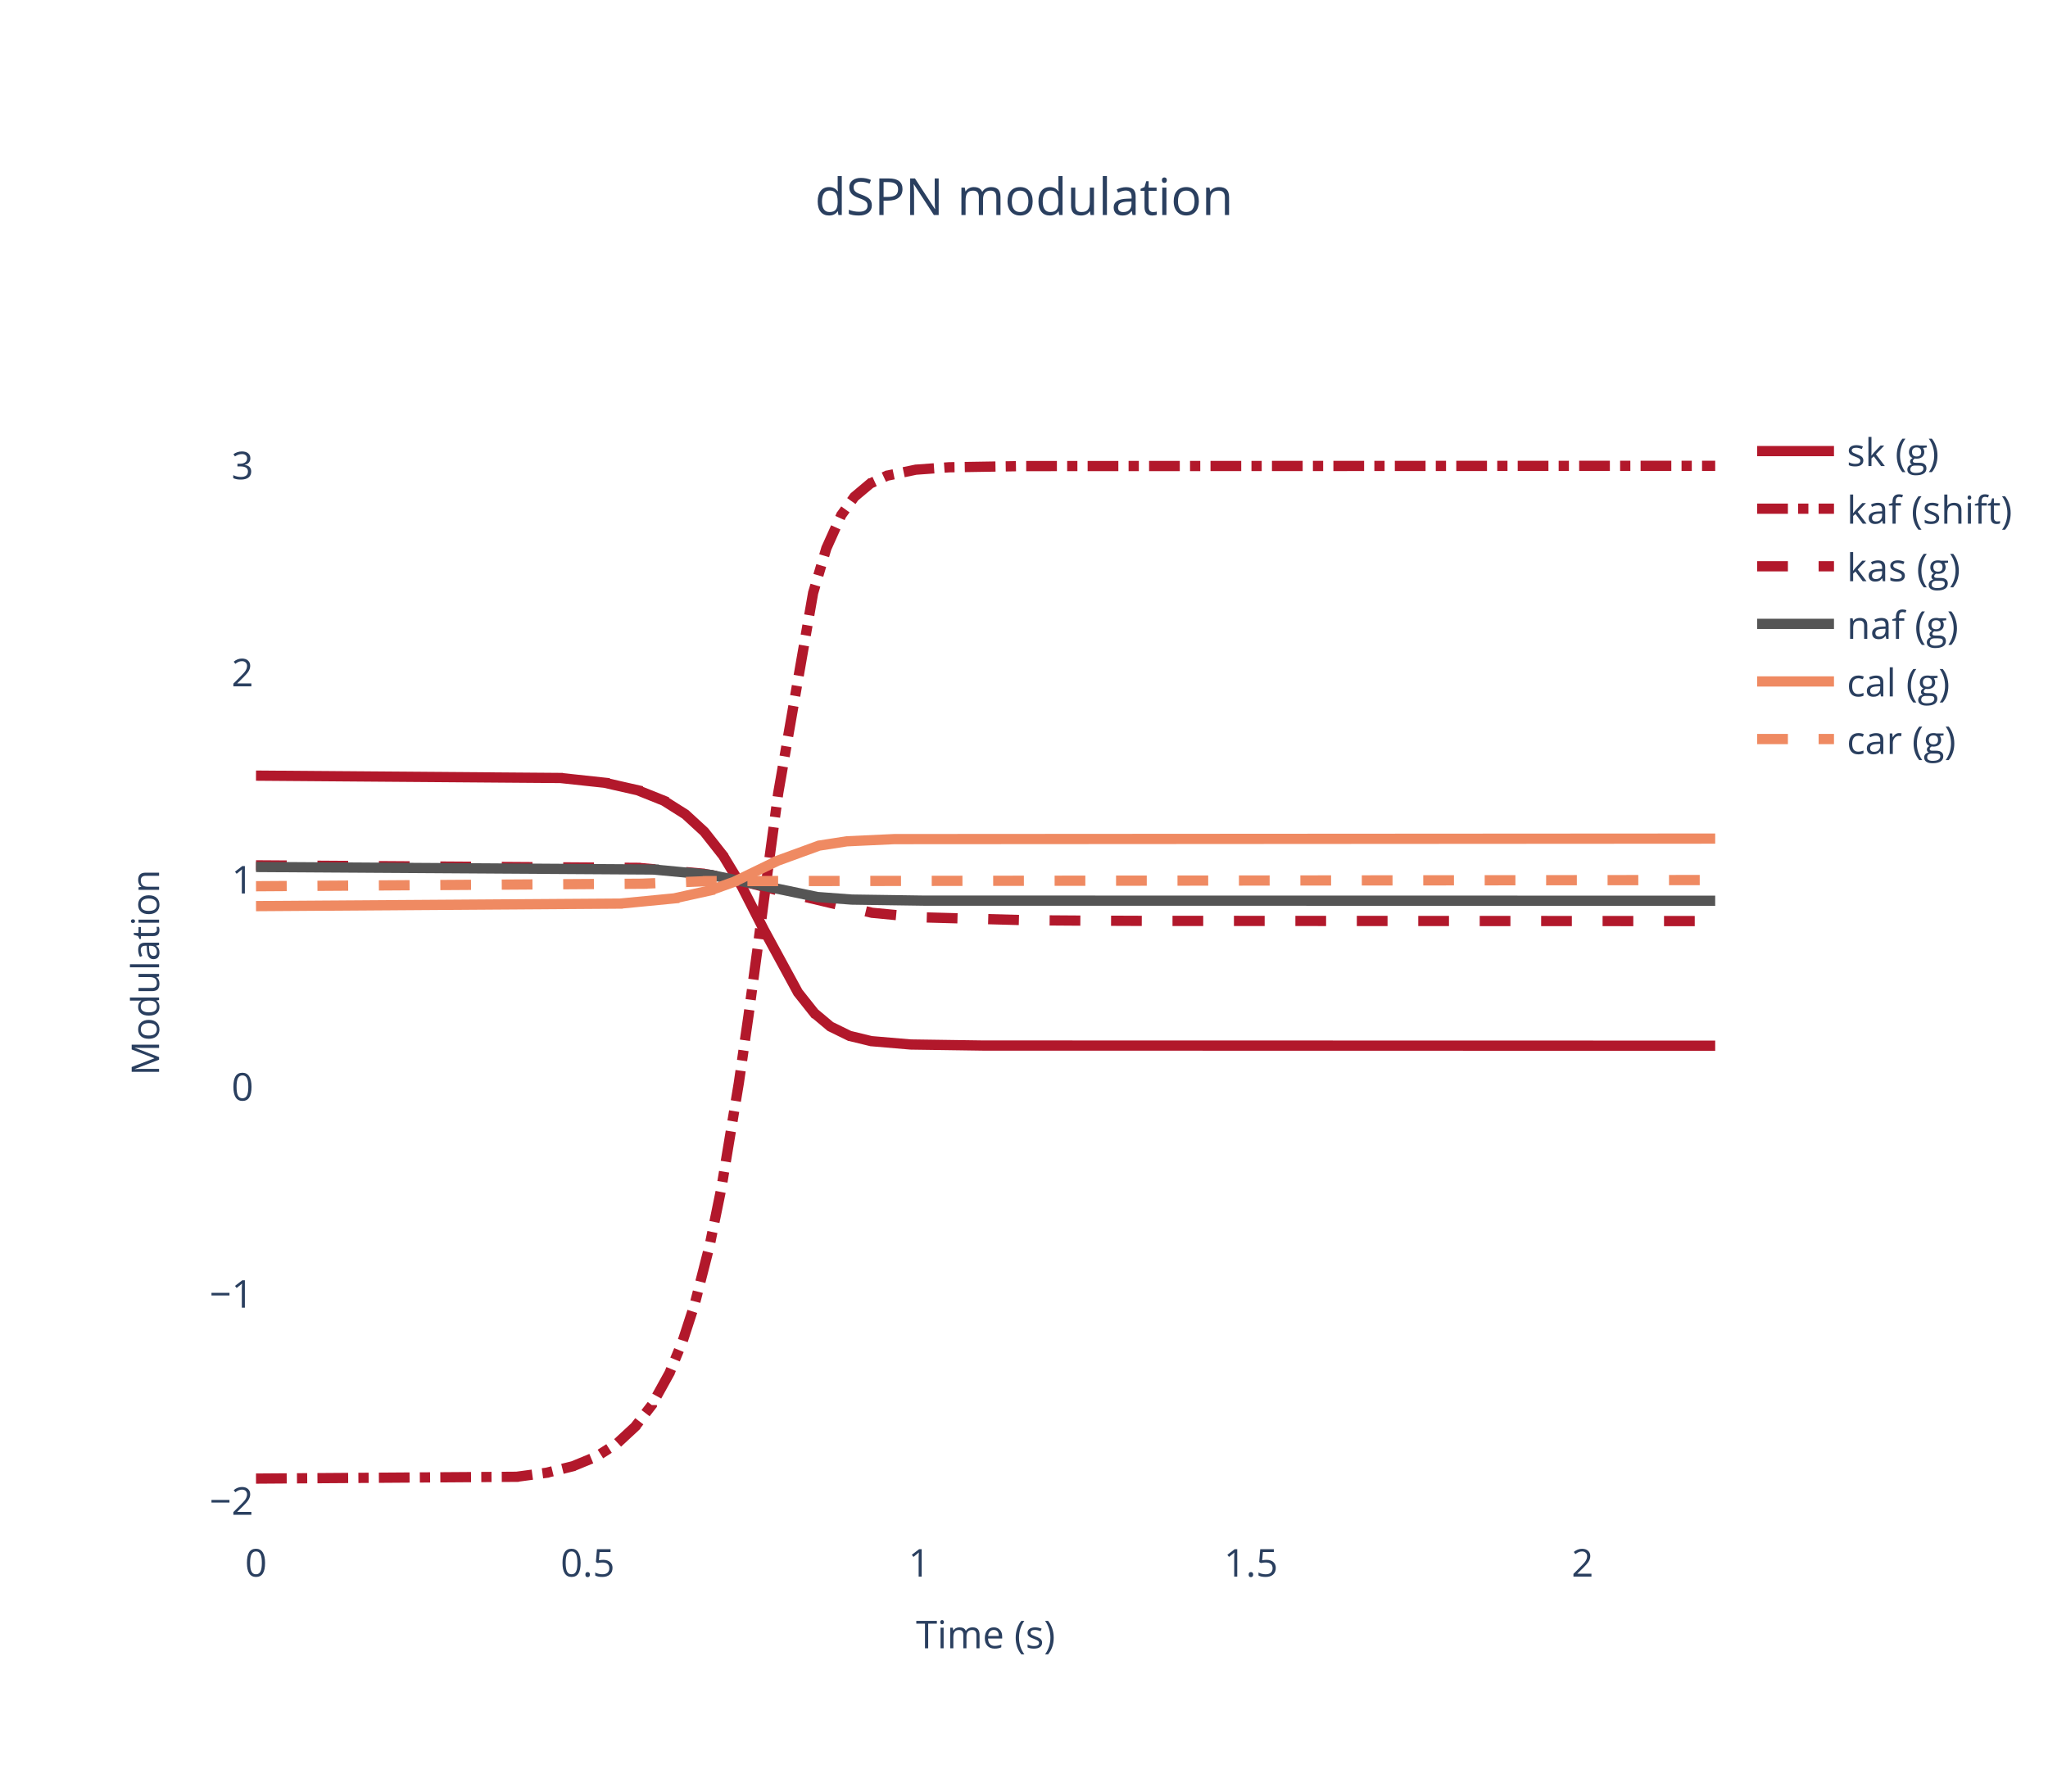
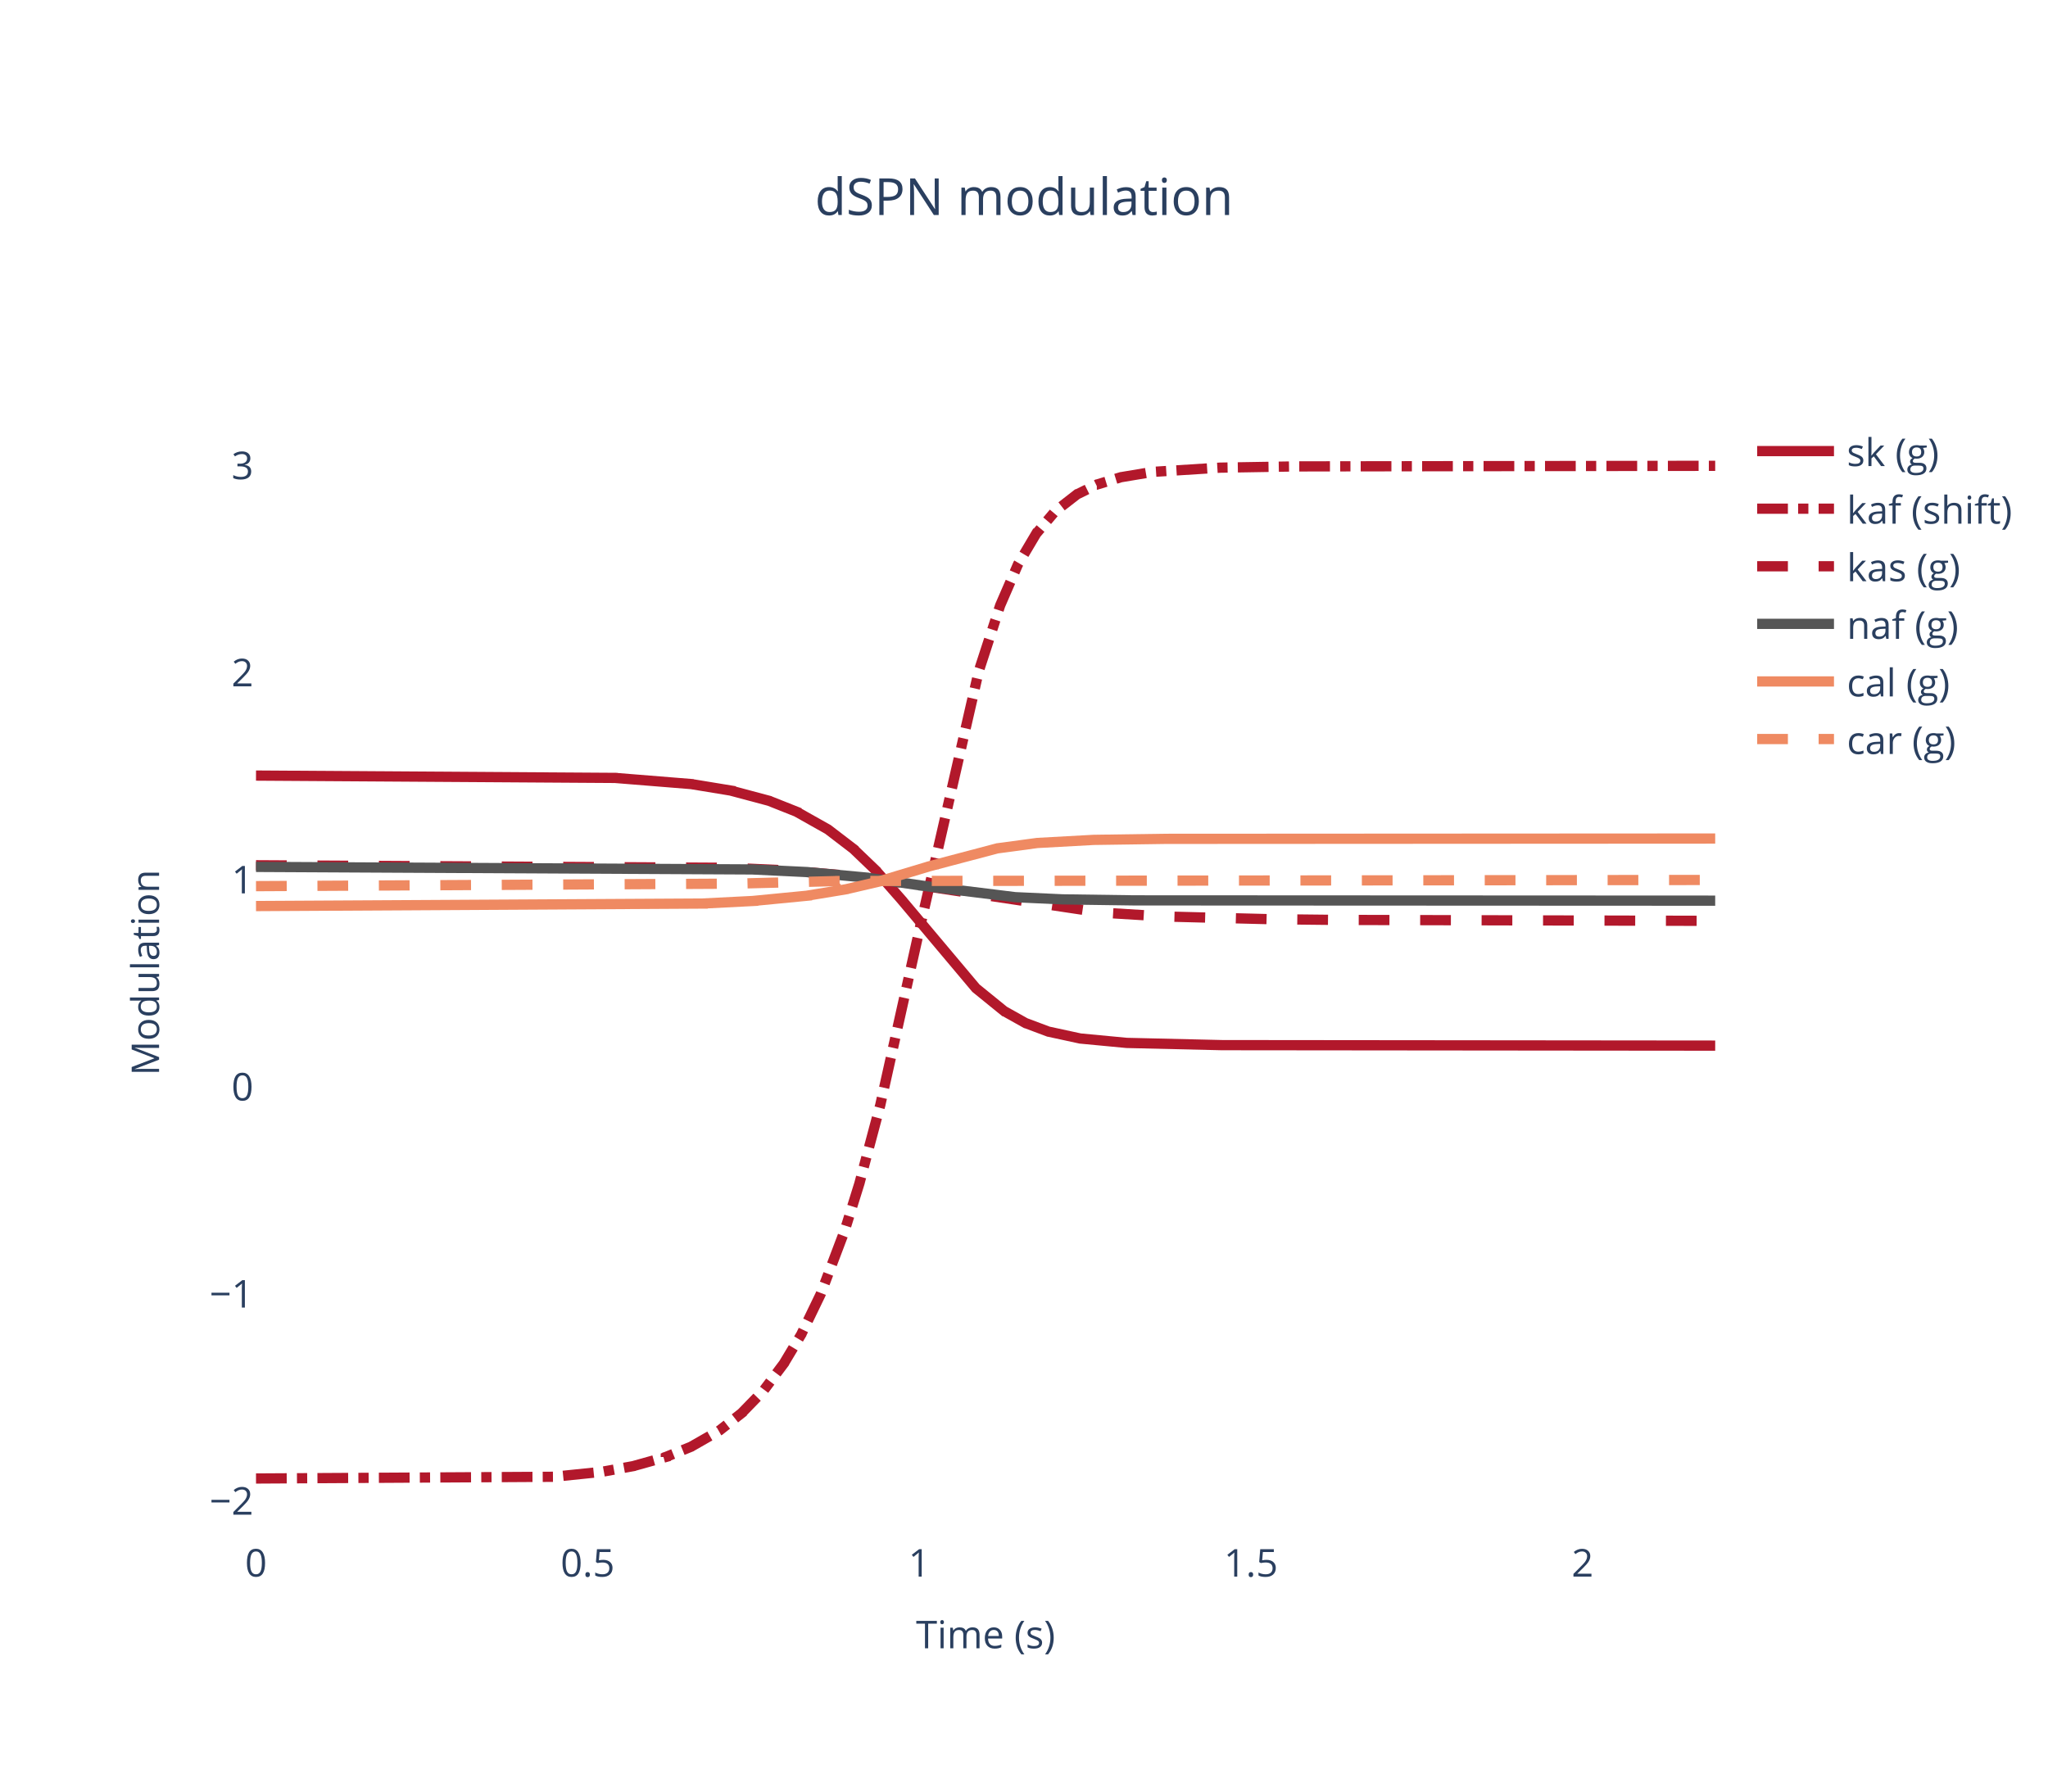
<svg xmlns="http://www.w3.org/2000/svg" class="main-svg" width="800" height="700" style="" viewBox="0 0 800 700">
  <rect x="0" y="0" width="800" height="700" style="fill: rgb(255, 255, 255); fill-opacity: 1;" />
-   <defs id="defs-2471ed">
+   <defs id="defs-c8bf48">
    <g class="clips">
-       <clipPath id="clip2471edxyplot" class="plotclip">
+       <clipPath id="clipc8bf48xyplot" class="plotclip">
        <rect width="570" height="440" />
      </clipPath>
-       <clipPath class="axesclip" id="clip2471edx">
+       <clipPath class="axesclip" id="clipc8bf48x">
        <rect x="100" y="0" width="570" height="700" />
      </clipPath>
-       <clipPath class="axesclip" id="clip2471edy">
+       <clipPath class="axesclip" id="clipc8bf48y">
        <rect x="0" y="160" width="800" height="440" />
      </clipPath>
-       <clipPath class="axesclip" id="clip2471edxy">
+       <clipPath class="axesclip" id="clipc8bf48xy">
        <rect x="100" y="160" width="570" height="440" />
      </clipPath>
    </g>
    <g class="gradients" />
    <g class="patterns" />
  </defs>
  <g class="bglayer" />
  <g class="layer-below">
    <g class="imagelayer" />
    <g class="shapelayer" />
  </g>
  <g class="cartesianlayer">
    <g class="subplot xy">
      <g class="layer-subplot">
        <g class="shapelayer" />
        <g class="imagelayer" />
      </g>
      <g class="minor-gridlayer">
        <g class="x" />
        <g class="y" />
      </g>
      <g class="gridlayer">
        <g class="x">
          <path class="xgrid crisp" transform="translate(229.55,0)" d="M0,160v440" style="stroke: rgb(255, 255, 255); stroke-opacity: 1; stroke-width: 1px;" />
          <path class="xgrid crisp" transform="translate(359.09,0)" d="M0,160v440" style="stroke: rgb(255, 255, 255); stroke-opacity: 1; stroke-width: 1px;" />
          <path class="xgrid crisp" transform="translate(488.64,0)" d="M0,160v440" style="stroke: rgb(255, 255, 255); stroke-opacity: 1; stroke-width: 1px;" />
          <path class="xgrid crisp" transform="translate(618.18,0)" d="M0,160v440" style="stroke: rgb(255, 255, 255); stroke-opacity: 1; stroke-width: 1px;" />
        </g>
        <g class="y">
-           <path class="ygrid crisp" transform="translate(0,586.6)" d="M100,0h570" style="stroke: rgb(255, 255, 255); stroke-opacity: 1; stroke-width: 1px;" />
-           <path class="ygrid crisp" transform="translate(0,505.68)" d="M100,0h570" style="stroke: rgb(255, 255, 255); stroke-opacity: 1; stroke-width: 1px;" />
-           <path class="ygrid crisp" transform="translate(0,343.84)" d="M100,0h570" style="stroke: rgb(255, 255, 255); stroke-opacity: 1; stroke-width: 1px;" />
-           <path class="ygrid crisp" transform="translate(0,262.91)" d="M100,0h570" style="stroke: rgb(255, 255, 255); stroke-opacity: 1; stroke-width: 1px;" />
-           <path class="ygrid crisp" transform="translate(0,181.99)" d="M100,0h570" style="stroke: rgb(255, 255, 255); stroke-opacity: 1; stroke-width: 1px;" />
+           <path class="ygrid crisp" transform="translate(0,586.56)" d="M100,0h570" style="stroke: rgb(255, 255, 255); stroke-opacity: 1; stroke-width: 1px;" />
+           <path class="ygrid crisp" transform="translate(0,505.64)" d="M100,0h570" style="stroke: rgb(255, 255, 255); stroke-opacity: 1; stroke-width: 1px;" />
+           <path class="ygrid crisp" transform="translate(0,343.81)" d="M100,0h570" style="stroke: rgb(255, 255, 255); stroke-opacity: 1; stroke-width: 1px;" />
+           <path class="ygrid crisp" transform="translate(0,262.9)" d="M100,0h570" style="stroke: rgb(255, 255, 255); stroke-opacity: 1; stroke-width: 1px;" />
+           <path class="ygrid crisp" transform="translate(0,181.98)" d="M100,0h570" style="stroke: rgb(255, 255, 255); stroke-opacity: 1; stroke-width: 1px;" />
        </g>
      </g>
      <g class="zerolinelayer">
        <path class="xzl zl crisp" transform="translate(100,0)" d="M0,160v440" style="stroke: rgb(255, 255, 255); stroke-opacity: 1; stroke-width: 2px;" />
-         <path class="yzl zl crisp" transform="translate(0,424.76)" d="M100,0h570" style="stroke: rgb(255, 255, 255); stroke-opacity: 1; stroke-width: 2px;" />
+         <path class="yzl zl crisp" transform="translate(0,424.73)" d="M100,0h570" style="stroke: rgb(255, 255, 255); stroke-opacity: 1; stroke-width: 2px;" />
      </g>
      <g class="layer-between">
        <g class="shapelayer" />
        <g class="imagelayer" />
      </g>
      <path class="xlines-below" />
      <path class="ylines-below" />
      <g class="overlines-below" />
      <g class="xaxislayer-below" />
      <g class="yaxislayer-below" />
      <g class="overaxes-below" />
      <g class="overplot">
-         <g class="xy" transform="translate(100,160)" clip-path="url(#clip2471edxyplot)">
+         <g class="xy" transform="translate(100,160)" clip-path="url(#clipc8bf48xyplot)">
          <g class="scatterlayer mlayer">
-             <g class="trace scatter trace365f26" style="stroke-miterlimit: 2; opacity: 1;">
-               <g class="fills" />
-               <g class="errorbars" />
-               <g class="lines">
-                 <path class="js-line" d="M0,143.05L119.01,143.97L119.01,143.97L119.02,143.98L136.24,145.83L136.24,145.84L149.18,148.78L149.18,148.79L159.35,152.87L159.35,152.88L167.75,158.19L167.75,158.19L167.76,158.2L175.1,164.95L175.11,164.96L182.48,174.31L182.48,174.32L189.8,186.41L189.8,186.43L198.24,202.98L198.24,203L211.71,227.78L211.72,227.79L218.11,235.84L218.12,235.84L224.35,241.06L224.35,241.06L224.36,241.07L231.84,244.73L231.85,244.73L240.32,246.79L240.33,246.79L255.74,248.1L255.74,248.1L255.75,248.1L283.97,248.51L283.98,248.51L570,248.57" style="vector-effect: none; fill: none; stroke: rgb(178, 24, 43); stroke-opacity: 1; stroke-width: 4px; opacity: 1;" />
-               </g>
-               <g class="points" />
-               <g class="text" />
-             </g>
-             <g class="trace scatter trace729383" style="stroke-miterlimit: 2; opacity: 1;">
-               <g class="fills" />
-               <g class="errorbars" />
-               <g class="lines">
-                 <path class="js-line" d="M0,417.71L101.86,417L101.86,417L101.87,416.99L113.63,415.41L113.64,415.4L123.82,412.87L123.83,412.86L133.04,409.06L133.04,409.06L133.05,409.05L141.09,403.92L141.09,403.92L141.1,403.91L148.12,397.4L148.12,397.39L154.61,388.98L154.61,388.97L161.52,376.47L161.52,376.46L166.72,363.83L166.72,363.82L171.4,349.43L171.4,349.41L177.24,326.49L177.24,326.46L181.84,303.96L181.84,303.92L188.64,262.94L188.64,262.9L192.45,236.37L192.45,236.32L195.94,210.44L195.94,210.39L199.73,181.6L199.73,181.55L203.96,150.12L203.96,150.07L217.63,71.64L217.64,71.62L222.8,54.22L222.81,54.2L228.62,41.27L228.63,41.26L233.72,34.15L233.73,34.14L239.98,28.89L239.98,28.89L239.99,28.89L246.5,25.86L246.51,25.86L257.73,23.51L257.74,23.51L270.74,22.57L270.74,22.57L270.75,22.57L300.12,22.1L300.12,22.1L300.13,22.1L570,22" style="vector-effect: none; fill: none; stroke: rgb(178, 24, 43); stroke-opacity: 1; stroke-dasharray: 12px, 4px, 4px, 4px; stroke-width: 4px; opacity: 1;" />
-               </g>
-               <g class="points" />
-               <g class="text" />
-             </g>
-             <g class="trace scatter tracecfddab" style="stroke-miterlimit: 2; opacity: 1;">
-               <g class="fills" />
-               <g class="errorbars" />
-               <g class="lines">
-                 <path class="js-line" d="M0,178.1L149.37,179.08L149.37,179.08L149.38,179.09L174.48,181.33L174.48,181.33L174.49,181.34L187.44,183.63L187.45,183.64L204.57,188.07L204.57,188.08L240.63,196.64L240.64,196.64L258.95,198.38L258.95,198.38L258.96,198.38L301.99,199.56L302,199.56L325.22,199.72L325.22,199.72L325.23,199.72L346.85,199.8L346.85,199.8L346.86,199.8L570,199.88" style="vector-effect: none; fill: none; stroke: rgb(178, 24, 43); stroke-opacity: 1; stroke-dasharray: 12px, 12px; stroke-width: 4px; opacity: 1;" />
-               </g>
-               <g class="points" />
-               <g class="text" />
-             </g>
-             <g class="trace scatter trace93bc97" style="stroke-miterlimit: 2; opacity: 1;">
-               <g class="fills" />
-               <g class="errorbars" />
-               <g class="lines">
-                 <path class="js-line" d="M0,178.74L155.38,179.73L155.38,179.74L177.68,181.84L177.68,181.84L177.69,181.85L195.37,185.5L195.37,185.5L195.38,185.51L219.3,190.48L219.31,190.48L232.71,191.48L232.72,191.48L260.82,191.89L260.83,191.89L570,191.93" style="vector-effect: none; fill: none; stroke: rgb(85, 85, 85); stroke-opacity: 1; stroke-width: 4px; opacity: 1;" />
-               </g>
-               <g class="points" />
-               <g class="text" />
-             </g>
-             <g class="trace scatter trace885cd7" style="stroke-miterlimit: 2; opacity: 1;">
-               <g class="fills" />
-               <g class="errorbars" />
-               <g class="lines">
-                 <path class="js-line" d="M0,194.03L142.36,193.05L142.36,193.05L142.37,193.04L163.45,191L163.45,190.99L177.46,187.89L177.46,187.88L186.77,184.53L186.77,184.52L203.66,176.34L203.66,176.33L219.91,170.4L219.92,170.4L230.78,168.71L230.79,168.71L249.38,167.85L249.39,167.85L570,167.65" style="vector-effect: none; fill: none; stroke: rgb(239, 138, 98); stroke-opacity: 1; stroke-width: 4px; opacity: 1;" />
-               </g>
-               <g class="points" />
-               <g class="text" />
-             </g>
-             <g class="trace scatter tracea3a6f8" style="stroke-miterlimit: 2; opacity: 1;">
-               <g class="fills" />
-               <g class="errorbars" />
-               <g class="lines">
-                 <path class="js-line" d="M0,186.26L150.93,185.28L150.93,185.27L176.47,184.27L176.47,184.26L570,183.84" style="vector-effect: none; fill: none; stroke: rgb(239, 138, 98); stroke-opacity: 1; stroke-dasharray: 12px, 12px; stroke-width: 4px; opacity: 1;" />
+             <g class="trace scatter trace8c6f8f" style="stroke-miterlimit: 2; opacity: 1;">
+               <g class="fills" />
+               <g class="errorbars" />
+               <g class="lines">
+                 <path class="js-line" d="M0,143.03L140.35,143.94L140.36,143.95L170.09,146.35L170.09,146.35L170.1,146.36L185.48,148.89L185.48,148.9L200.46,152.9L200.47,152.91L211.15,157.15L211.15,157.16L223.43,164.07L223.43,164.07L223.44,164.08L233.38,171.69L233.38,171.7L242.13,180.09L242.13,180.1L252.24,191.62L252.24,191.63L281.21,226.09L281.22,226.1L292.28,235.08L292.29,235.08L300.59,239.72L300.6,239.72L309.51,243.06L309.52,243.06L321.97,245.76L321.97,245.76L321.98,245.76L340.13,247.48L340.13,247.48L340.14,247.48L377.34,248.35L377.35,248.35L570,248.54" style="vector-effect: none; fill: none; stroke: rgb(178, 24, 43); stroke-opacity: 1; stroke-width: 4px; opacity: 1;" />
+               </g>
+               <g class="points" />
+               <g class="text" />
+             </g>
+             <g class="trace scatter trace74a7bf" style="stroke-miterlimit: 2; opacity: 1;">
+               <g class="fills" />
+               <g class="errorbars" />
+               <g class="lines">
+                 <path class="js-line" d="M0,417.67L116.33,417L116.33,417L116.34,416.99L135.15,415.06L135.15,415.05L147.38,412.83L147.38,412.83L147.39,412.82L160.09,409.27L160.09,409.26L169.92,405.27L169.92,405.27L169.93,405.26L181.07,398.89L181.07,398.89L181.08,398.88L189.73,392.1L189.73,392.09L198.26,383.31L198.26,383.3L206.2,372.72L206.2,372.71L212.99,361.38L212.99,361.36L220.51,345.78L220.52,345.76L229.99,320.75L229.99,320.73L235.75,302.24L235.75,302.21L243.9,271.6L243.9,271.57L258.59,205.74L258.59,205.71L282.37,102.06L282.38,102.04L290.7,76.52L290.71,76.5L297.67,60.47L297.68,60.46L304.76,48.51L304.77,48.51L312.1,39.84L312.11,39.83L320.69,33.16L320.7,33.16L328.45,29.33L328.46,29.33L337.87,26.45L337.87,26.45L337.88,26.45L350.31,24.37L350.32,24.37L376.59,22.72L376.6,22.72L406.42,22.23L406.42,22.23L406.43,22.23L570,22" style="vector-effect: none; fill: none; stroke: rgb(178, 24, 43); stroke-opacity: 1; stroke-dasharray: 12px, 4px, 4px, 4px; stroke-width: 4px; opacity: 1;" />
+               </g>
+               <g class="points" />
+               <g class="text" />
+             </g>
+             <g class="trace scatter traced9e0a3" style="stroke-miterlimit: 2; opacity: 1;">
+               <g class="fills" />
+               <g class="errorbars" />
+               <g class="lines">
+                 <path class="js-line" d="M0,178.07L185.26,179.06L185.26,179.06L185.27,179.07L207.23,180.07L207.23,180.07L207.24,180.08L234.9,182.45L234.9,182.46L258.87,185.85L258.88,185.86L330.59,196.6L330.59,196.6L330.6,196.6L355.69,198.11L355.69,198.11L355.7,198.11L396.27,199.14L396.27,199.14L396.28,199.14L421.9,199.42L421.9,199.42L421.91,199.42L570,199.79" style="vector-effect: none; fill: none; stroke: rgb(178, 24, 43); stroke-opacity: 1; stroke-dasharray: 12px, 12px; stroke-width: 4px; opacity: 1;" />
+               </g>
+               <g class="points" />
+               <g class="text" />
+             </g>
+             <g class="trace scatter trace223e3b" style="stroke-miterlimit: 2; opacity: 1;">
+               <g class="fills" />
+               <g class="errorbars" />
+               <g class="lines">
+                 <path class="js-line" d="M0,178.71L194.08,179.7L194.08,179.7L194.09,179.71L214.96,180.71L214.97,180.72L238.56,182.89L238.56,182.89L238.57,182.9L260.65,186.1L260.65,186.11L296.54,190.54L296.54,190.54L296.55,190.54L315.19,191.4L315.2,191.4L343.02,191.79L343.02,191.79L343.03,191.79L570,191.9" style="vector-effect: none; fill: none; stroke: rgb(85, 85, 85); stroke-opacity: 1; stroke-width: 4px; opacity: 1;" />
+               </g>
+               <g class="points" />
+               <g class="text" />
+             </g>
+             <g class="trace scatter traced1f8bc" style="stroke-miterlimit: 2; opacity: 1;">
+               <g class="fills" />
+               <g class="errorbars" />
+               <g class="lines">
+                 <path class="js-line" d="M0,194.01L174.47,193.03L174.47,193.02L194.2,192.02L194.2,192.01L215.25,189.97L215.25,189.96L230.58,187.43L230.58,187.43L230.59,187.42L242.68,184.6L242.68,184.59L262.84,178.53L262.85,178.52L289.6,171.46L289.61,171.46L305.2,169.36L305.2,169.36L305.21,169.36L327.27,168.15L327.28,168.15L355.3,167.75L355.3,167.75L355.31,167.75L570,167.63" style="vector-effect: none; fill: none; stroke: rgb(239, 138, 98); stroke-opacity: 1; stroke-width: 4px; opacity: 1;" />
+               </g>
+               <g class="points" />
+               <g class="text" />
+             </g>
+             <g class="trace scatter traced79fcb" style="stroke-miterlimit: 2; opacity: 1;">
+               <g class="fills" />
+               <g class="errorbars" />
+               <g class="lines">
+                 <path class="js-line" d="M0,186.23L187.69,185.25L187.69,185.25L187.7,185.24L227.08,184.24L227.09,184.23L570,183.81" style="vector-effect: none; fill: none; stroke: rgb(239, 138, 98); stroke-opacity: 1; stroke-dasharray: 12px, 12px; stroke-width: 4px; opacity: 1;" />
              </g>
              <g class="points" />
              <g class="text" />
            </g>
          </g>
        </g>
      </g>
      <g class="zerolinelayer-above" />
      <path class="xlines-above crisp" d="M0,0" style="fill: none;" />
      <path class="ylines-above crisp" d="M0,0" style="fill: none;" />
      <g class="overlines-above" />
      <g class="xaxislayer-above">
        <g class="xtick">
          <text text-anchor="middle" x="0" y="616" transform="translate(100,0)" style="font-family: 'Open Sans', verdana, arial, sans-serif; font-size: 15px; fill: rgb(42, 63, 95); fill-opacity: 1; white-space: pre;">0</text>
        </g>
        <g class="xtick">
          <text text-anchor="middle" x="0" y="616" style="font-family: 'Open Sans', verdana, arial, sans-serif; font-size: 15px; fill: rgb(42, 63, 95); fill-opacity: 1; white-space: pre;" transform="translate(229.55,0)">0.5</text>
        </g>
        <g class="xtick">
          <text text-anchor="middle" x="0" y="616" style="font-family: 'Open Sans', verdana, arial, sans-serif; font-size: 15px; fill: rgb(42, 63, 95); fill-opacity: 1; white-space: pre;" transform="translate(359.09,0)">1</text>
        </g>
        <g class="xtick">
          <text text-anchor="middle" x="0" y="616" style="font-family: 'Open Sans', verdana, arial, sans-serif; font-size: 15px; fill: rgb(42, 63, 95); fill-opacity: 1; white-space: pre;" transform="translate(488.64,0)">1.5</text>
        </g>
        <g class="xtick">
          <text text-anchor="middle" x="0" y="616" style="font-family: 'Open Sans', verdana, arial, sans-serif; font-size: 15px; fill: rgb(42, 63, 95); fill-opacity: 1; white-space: pre;" transform="translate(618.18,0)">2</text>
        </g>
      </g>
      <g class="yaxislayer-above">
        <g class="ytick">
-           <text text-anchor="end" x="99" y="5.25" transform="translate(0,586.6)" style="font-family: 'Open Sans', verdana, arial, sans-serif; font-size: 15px; fill: rgb(42, 63, 95); fill-opacity: 1; white-space: pre;">−2</text>
-         </g>
-         <g class="ytick">
-           <text text-anchor="end" x="99" y="5.25" style="font-family: 'Open Sans', verdana, arial, sans-serif; font-size: 15px; fill: rgb(42, 63, 95); fill-opacity: 1; white-space: pre;" transform="translate(0,505.68)">−1</text>
-         </g>
-         <g class="ytick">
-           <text text-anchor="end" x="99" y="5.25" style="font-family: 'Open Sans', verdana, arial, sans-serif; font-size: 15px; fill: rgb(42, 63, 95); fill-opacity: 1; white-space: pre;" transform="translate(0,424.76)">0</text>
-         </g>
-         <g class="ytick">
-           <text text-anchor="end" x="99" y="5.25" style="font-family: 'Open Sans', verdana, arial, sans-serif; font-size: 15px; fill: rgb(42, 63, 95); fill-opacity: 1; white-space: pre;" transform="translate(0,343.84)">1</text>
-         </g>
-         <g class="ytick">
-           <text text-anchor="end" x="99" y="5.25" style="font-family: 'Open Sans', verdana, arial, sans-serif; font-size: 15px; fill: rgb(42, 63, 95); fill-opacity: 1; white-space: pre;" transform="translate(0,262.91)">2</text>
-         </g>
-         <g class="ytick">
-           <text text-anchor="end" x="99" y="5.25" style="font-family: 'Open Sans', verdana, arial, sans-serif; font-size: 15px; fill: rgb(42, 63, 95); fill-opacity: 1; white-space: pre;" transform="translate(0,181.99)">3</text>
+           <text text-anchor="end" x="99" y="5.25" transform="translate(0,586.56)" style="font-family: 'Open Sans', verdana, arial, sans-serif; font-size: 15px; fill: rgb(42, 63, 95); fill-opacity: 1; white-space: pre;">−2</text>
+         </g>
+         <g class="ytick">
+           <text text-anchor="end" x="99" y="5.25" style="font-family: 'Open Sans', verdana, arial, sans-serif; font-size: 15px; fill: rgb(42, 63, 95); fill-opacity: 1; white-space: pre;" transform="translate(0,505.64)">−1</text>
+         </g>
+         <g class="ytick">
+           <text text-anchor="end" x="99" y="5.25" style="font-family: 'Open Sans', verdana, arial, sans-serif; font-size: 15px; fill: rgb(42, 63, 95); fill-opacity: 1; white-space: pre;" transform="translate(0,424.73)">0</text>
+         </g>
+         <g class="ytick">
+           <text text-anchor="end" x="99" y="5.25" style="font-family: 'Open Sans', verdana, arial, sans-serif; font-size: 15px; fill: rgb(42, 63, 95); fill-opacity: 1; white-space: pre;" transform="translate(0,343.81)">1</text>
+         </g>
+         <g class="ytick">
+           <text text-anchor="end" x="99" y="5.25" style="font-family: 'Open Sans', verdana, arial, sans-serif; font-size: 15px; fill: rgb(42, 63, 95); fill-opacity: 1; white-space: pre;" transform="translate(0,262.9)">2</text>
+         </g>
+         <g class="ytick">
+           <text text-anchor="end" x="99" y="5.25" style="font-family: 'Open Sans', verdana, arial, sans-serif; font-size: 15px; fill: rgb(42, 63, 95); fill-opacity: 1; white-space: pre;" transform="translate(0,181.98)">3</text>
        </g>
      </g>
      <g class="overaxes-above" />
    </g>
  </g>
  <g class="polarlayer" />
  <g class="smithlayer" />
  <g class="ternarylayer" />
  <g class="geolayer" />
  <g class="funnelarealayer" />
  <g class="pielayer" />
  <g class="iciclelayer" />
  <g class="treemaplayer" />
  <g class="sunburstlayer" />
  <g class="glimages" />
-   <defs id="topdefs-2471ed">
+   <defs id="topdefs-c8bf48">
    <g class="clips" />
-     <clipPath id="legend2471ed">
+     <clipPath id="legendc8bf48">
      <rect width="107" height="145" x="0" y="0" />
    </clipPath>
  </defs>
  <g class="layer-above">
    <g class="imagelayer" />
    <g class="shapelayer" />
  </g>
  <g class="infolayer">
    <g class="legend" pointer-events="all" transform="translate(681.4,160)">
      <rect class="bg" shape-rendering="crispEdges" style="stroke: rgb(68, 68, 68); stroke-opacity: 1; fill: rgb(255, 255, 255); fill-opacity: 1; stroke-width: 0px;" width="107" height="145" x="0" y="0" />
-       <g class="scrollbox" transform="" clip-path="url(#legend2471ed)">
+       <g class="scrollbox" transform="" clip-path="url(#legendc8bf48)">
        <g class="groups">
          <g class="traces" transform="translate(0,16.25)" style="opacity: 1;">
            <text class="legendtext" text-anchor="start" x="40" y="5.85" style="font-family: 'Open Sans', verdana, arial, sans-serif; font-size: 15px; fill: rgb(42, 63, 95); fill-opacity: 1; white-space: pre;">sk (g)</text>
            <g class="layers" style="opacity: 1;">
              <g class="legendfill" />
              <g class="legendlines">
                <path class="js-line" d="M5,0h30" style="fill: none; stroke: rgb(178, 24, 43); stroke-opacity: 1; stroke-width: 4px;" />
              </g>
              <g class="legendsymbols">
                <g class="legendpoints" />
              </g>
            </g>
            <rect class="legendtoggle" x="0" y="-11.25" width="101.688" height="22.5" style="fill: rgb(0, 0, 0); fill-opacity: 0;" />
          </g>
          <g class="traces" transform="translate(0,38.75)" style="opacity: 1;">
            <text class="legendtext" text-anchor="start" x="40" y="5.85" style="font-family: 'Open Sans', verdana, arial, sans-serif; font-size: 15px; fill: rgb(42, 63, 95); fill-opacity: 1; white-space: pre;">kaf (shift)</text>
            <g class="layers" style="opacity: 1;">
              <g class="legendfill" />
              <g class="legendlines">
                <path class="js-line" d="M5,0h30" style="fill: none; stroke: rgb(178, 24, 43); stroke-opacity: 1; stroke-dasharray: 12px, 4px, 4px, 4px; stroke-width: 4px;" />
              </g>
              <g class="legendsymbols">
                <g class="legendpoints" />
              </g>
            </g>
            <rect class="legendtoggle" x="0" y="-11.25" width="101.688" height="22.5" style="fill: rgb(0, 0, 0); fill-opacity: 0;" />
          </g>
          <g class="traces" transform="translate(0,61.25)" style="opacity: 1;">
            <text class="legendtext" text-anchor="start" x="40" y="5.85" style="font-family: 'Open Sans', verdana, arial, sans-serif; font-size: 15px; fill: rgb(42, 63, 95); fill-opacity: 1; white-space: pre;">kas (g)</text>
            <g class="layers" style="opacity: 1;">
              <g class="legendfill" />
              <g class="legendlines">
                <path class="js-line" d="M5,0h30" style="fill: none; stroke: rgb(178, 24, 43); stroke-opacity: 1; stroke-dasharray: 12px, 12px; stroke-width: 4px;" />
              </g>
              <g class="legendsymbols">
                <g class="legendpoints" />
              </g>
            </g>
            <rect class="legendtoggle" x="0" y="-11.25" width="101.688" height="22.5" style="fill: rgb(0, 0, 0); fill-opacity: 0;" />
          </g>
          <g class="traces" transform="translate(0,83.75)" style="opacity: 1;">
            <text class="legendtext" text-anchor="start" x="40" y="5.85" style="font-family: 'Open Sans', verdana, arial, sans-serif; font-size: 15px; fill: rgb(42, 63, 95); fill-opacity: 1; white-space: pre;">naf (g)</text>
            <g class="layers" style="opacity: 1;">
              <g class="legendfill" />
              <g class="legendlines">
                <path class="js-line" d="M5,0h30" style="fill: none; stroke: rgb(85, 85, 85); stroke-opacity: 1; stroke-width: 4px;" />
              </g>
              <g class="legendsymbols">
                <g class="legendpoints" />
              </g>
            </g>
            <rect class="legendtoggle" x="0" y="-11.25" width="101.688" height="22.5" style="fill: rgb(0, 0, 0); fill-opacity: 0;" />
          </g>
          <g class="traces" transform="translate(0,106.25)" style="opacity: 1;">
            <text class="legendtext" text-anchor="start" x="40" y="5.85" style="font-family: 'Open Sans', verdana, arial, sans-serif; font-size: 15px; fill: rgb(42, 63, 95); fill-opacity: 1; white-space: pre;">cal (g)</text>
            <g class="layers" style="opacity: 1;">
              <g class="legendfill" />
              <g class="legendlines">
                <path class="js-line" d="M5,0h30" style="fill: none; stroke: rgb(239, 138, 98); stroke-opacity: 1; stroke-width: 4px;" />
              </g>
              <g class="legendsymbols">
                <g class="legendpoints" />
              </g>
            </g>
            <rect class="legendtoggle" x="0" y="-11.25" width="101.688" height="22.5" style="fill: rgb(0, 0, 0); fill-opacity: 0;" />
          </g>
          <g class="traces" transform="translate(0,128.75)" style="opacity: 1;">
            <text class="legendtext" text-anchor="start" x="40" y="5.85" style="font-family: 'Open Sans', verdana, arial, sans-serif; font-size: 15px; fill: rgb(42, 63, 95); fill-opacity: 1; white-space: pre;">car (g)</text>
            <g class="layers" style="opacity: 1;">
              <g class="legendfill" />
              <g class="legendlines">
                <path class="js-line" d="M5,0h30" style="fill: none; stroke: rgb(239, 138, 98); stroke-opacity: 1; stroke-dasharray: 12px, 12px; stroke-width: 4px;" />
              </g>
              <g class="legendsymbols">
                <g class="legendpoints" />
              </g>
            </g>
            <rect class="legendtoggle" x="0" y="-11.25" width="101.688" height="22.5" style="fill: rgb(0, 0, 0); fill-opacity: 0;" />
          </g>
        </g>
      </g>
      <rect class="scrollbar" rx="20" ry="3" width="0" height="0" style="fill: rgb(128, 139, 164); fill-opacity: 1;" x="0" y="0" />
    </g>
    <g class="g-gtitle">
      <text class="gtitle" x="400" y="70" text-anchor="middle" dy="0.7em" style="opacity: 1; font-family: 'Open Sans', verdana, arial, sans-serif; font-size: 20px; fill: rgb(42, 63, 95); fill-opacity: 1; white-space: pre;">dSPN modulation</text>
    </g>
    <g class="g-xtitle">
      <text class="xtitle" x="385" y="644" text-anchor="middle" style="opacity: 1; font-family: 'Open Sans', verdana, arial, sans-serif; font-size: 15px; fill: rgb(42, 63, 95); fill-opacity: 1; white-space: pre;">Time (s)</text>
    </g>
    <g class="g-ytitle">
      <text class="ytitle" transform="rotate(-90,62.14062,380)" x="62.141" y="380" text-anchor="middle" style="opacity: 1; font-family: 'Open Sans', verdana, arial, sans-serif; font-size: 15px; fill: rgb(42, 63, 95); fill-opacity: 1; white-space: pre;">Modulation</text>
    </g>
  </g>
</svg>
